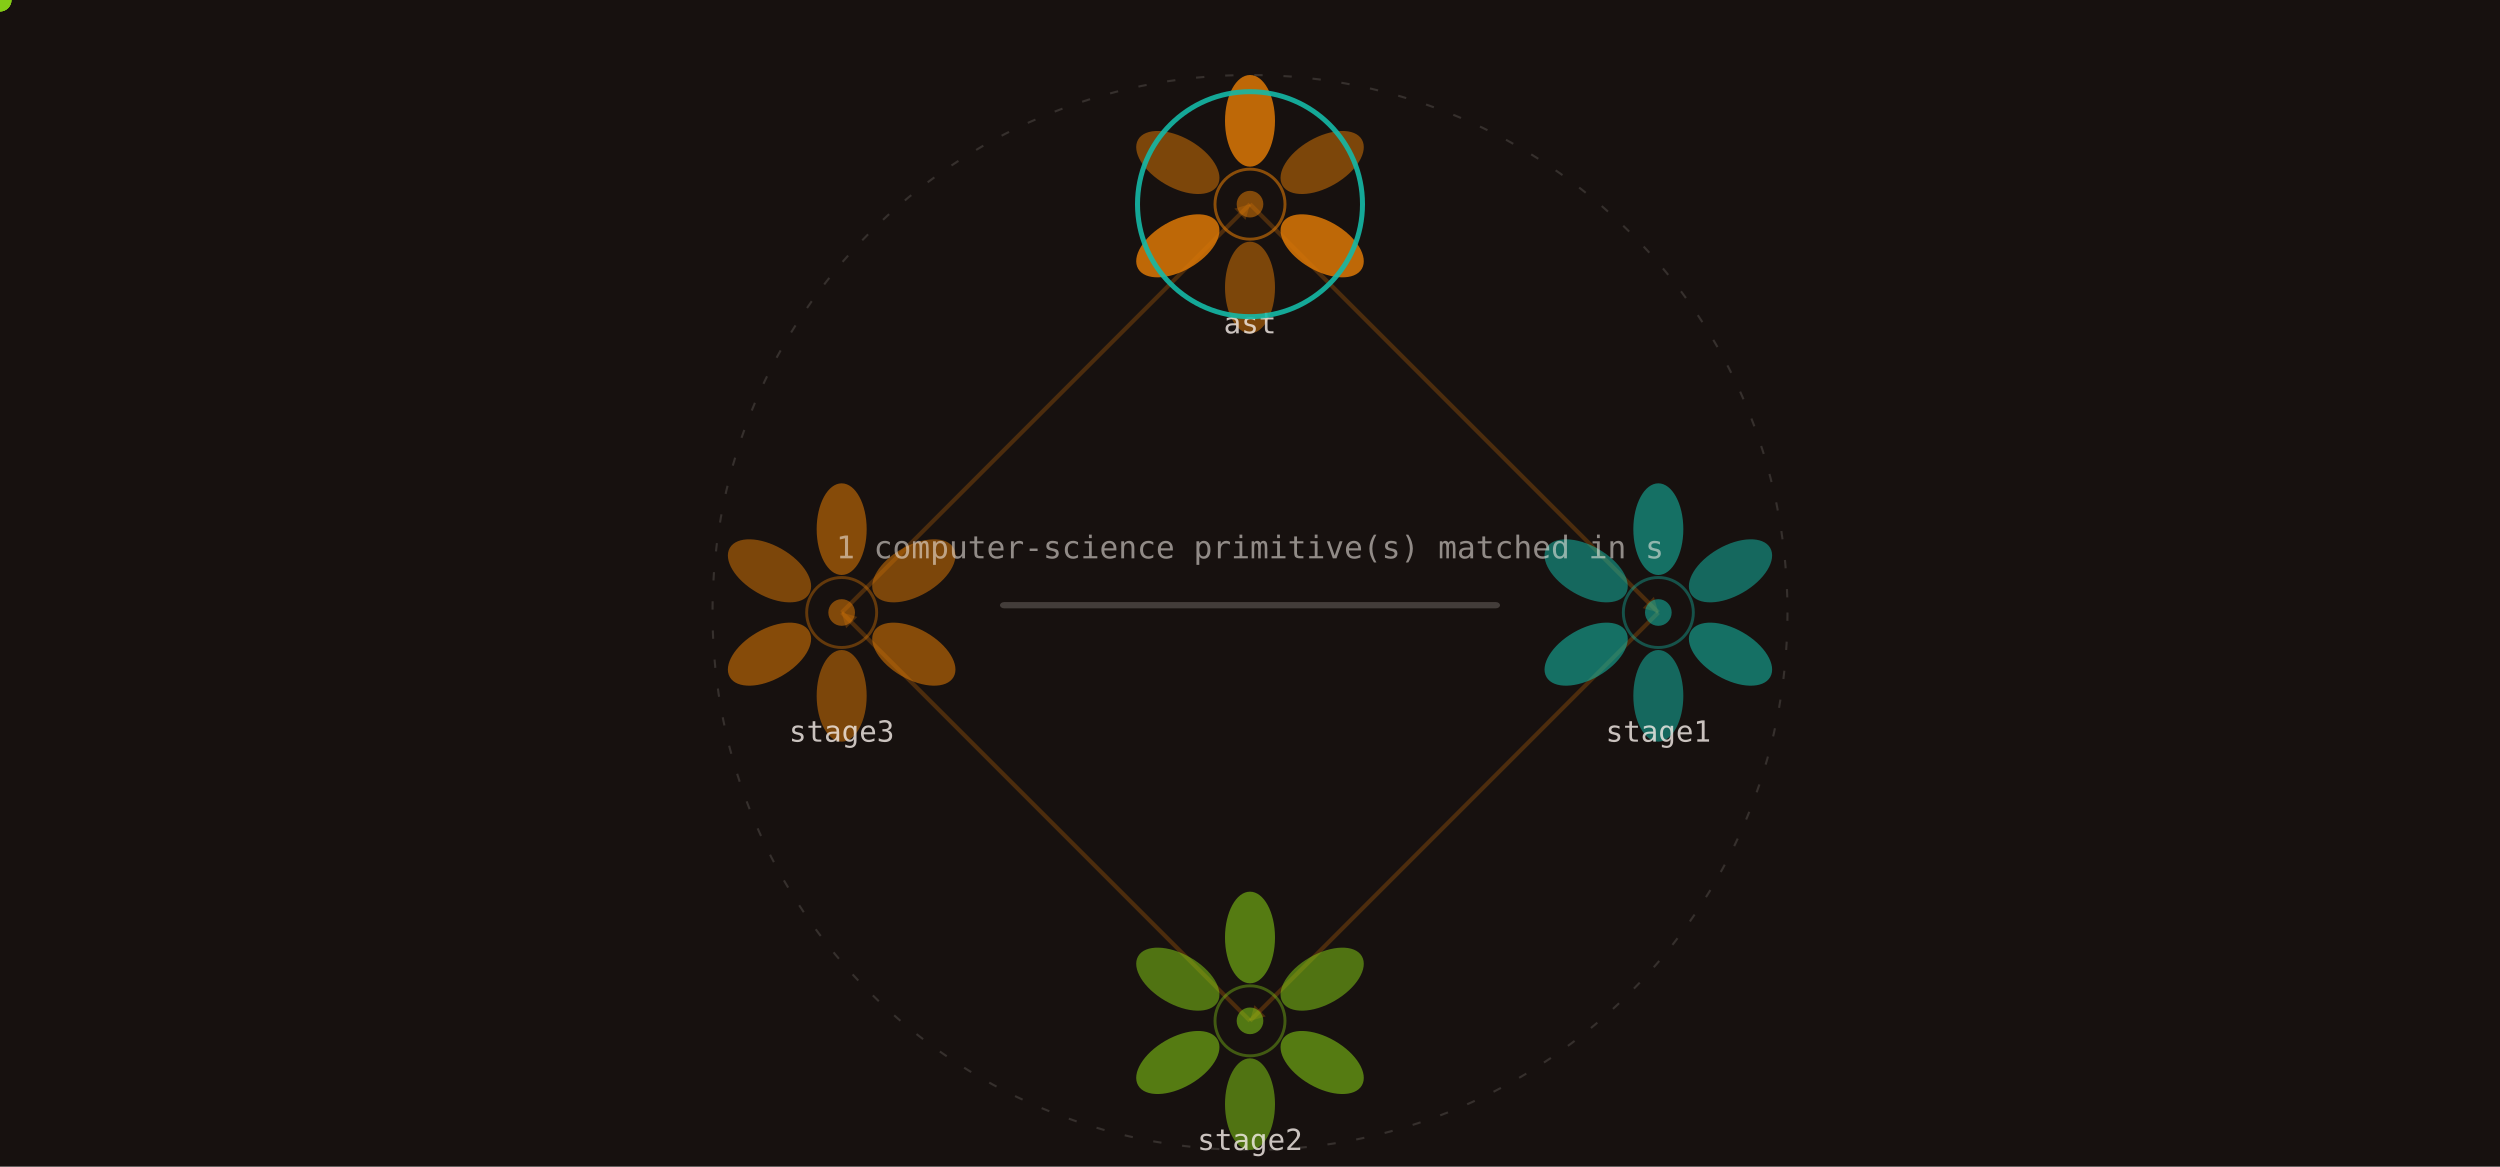
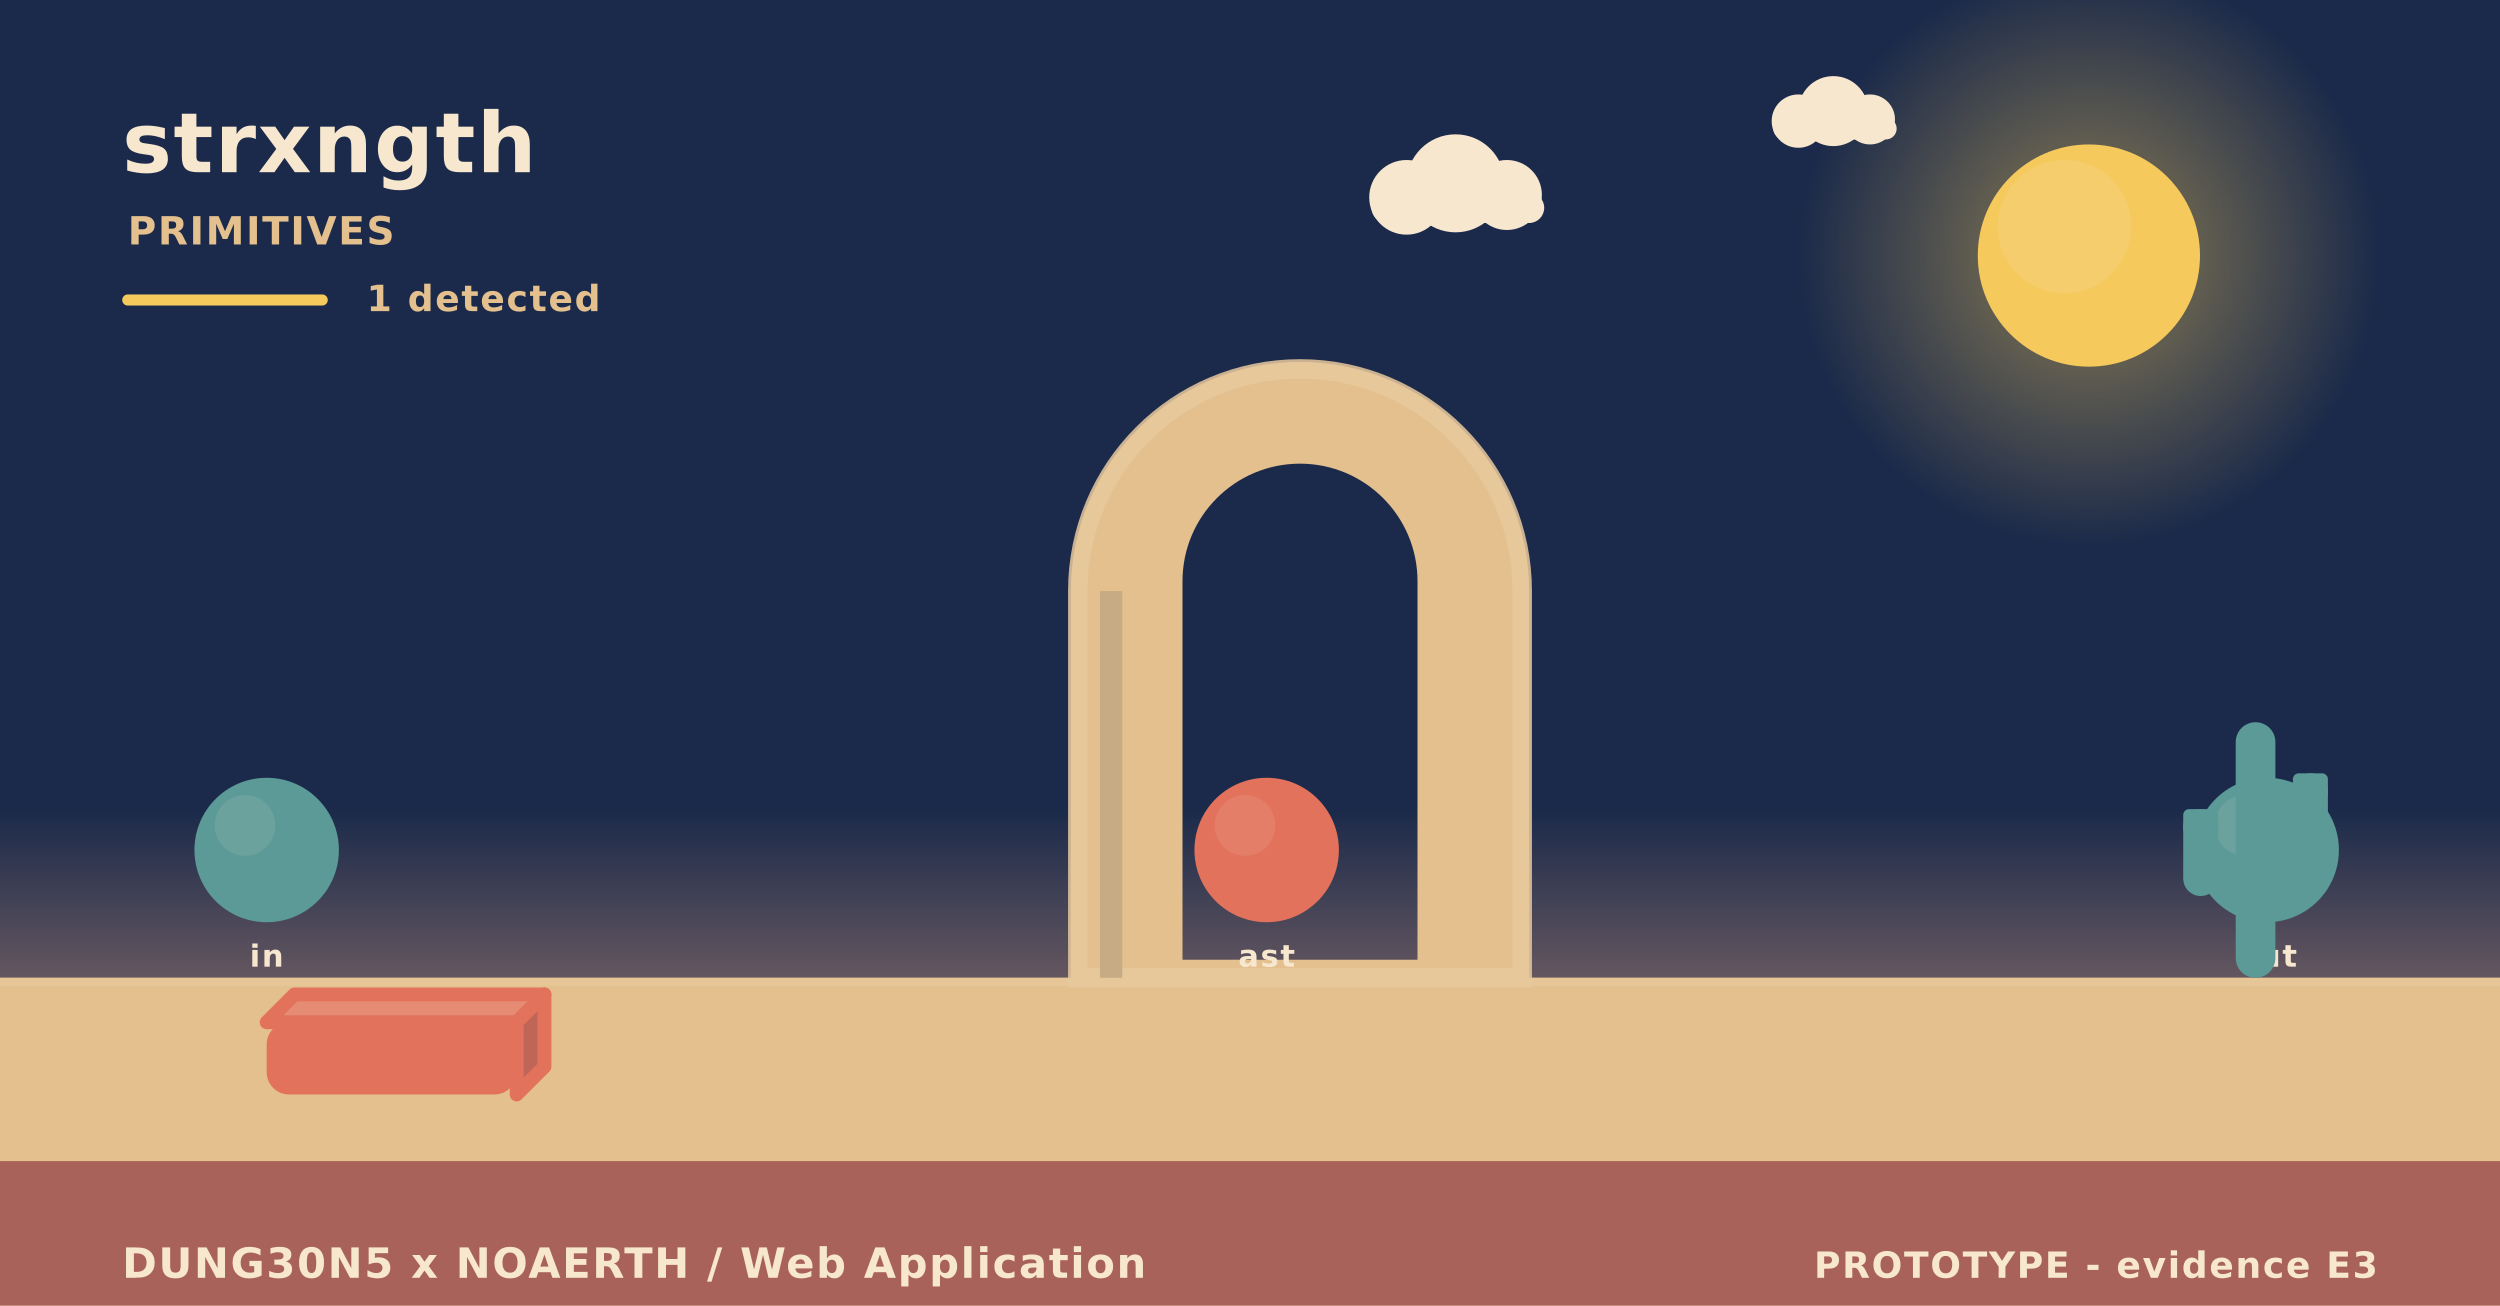
- <svg xmlns="http://www.w3.org/2000/svg" viewBox="0 0 1200 560" width="1200" height="560" role="img" aria-label="strxngth state machine">
-   <rect width="1200" height="560" fill="#17110f" />
-   <defs>
-     <linearGradient id="gs" x1="0" y1="0" x2="1" y2="1">
-       <stop offset="0%" stop-color="#d97706" />
-       <stop offset="100%" stop-color="#14b8a6" />
-     </linearGradient>
-   </defs>
-   <circle cx="600.00" cy="294.00" r="258.00" fill="none" stroke="rgba(246,239,233,0.140)" stroke-width="1.00" opacity="1.00" stroke-dasharray="4 10" />
-   <line x1="600.00" y1="98.00" x2="796.00" y2="294.00" stroke="rgba(217,119,6,0.500)" stroke-width="2.00" opacity="0.55" />
-   <polygon points="796.00,294.00 793.88,286.50 788.50,291.88" fill="rgba(217,119,6,0.500)" opacity="0.55" />
-   <g opacity="0.9">
-     <circle cx="0.00" cy="0.00" r="5.50" fill="#84cc16" opacity="1.00" />
-     <animateTransform attributeName="transform" type="translate" values="600.00,98.00 796.00,294.00" dur="4.8s" begin="0.0s" repeatCount="indefinite" />
-     <animateTransform attributeName="transform" type="translate" values="796.00,294.00 600.00,98.00" dur="4.8s" begin="2.4s" repeatCount="indefinite" />
+ <svg xmlns="http://www.w3.org/2000/svg" width="900" height="470" viewBox="0 0 900 470" role="img" aria-label="strxngth - how it behaves">
+   <linearGradient id="skys" x1="0" y1="0" x2="0" y2="1">
+     <stop offset="0" stop-color="#1b2a4a" />
+     <stop offset="0.62" stop-color="#1b2a4a" />
+     <stop offset="1" stop-color="#f3ad8a" />
+   </linearGradient>
+   <rect width="900" height="470" fill="url(#skys)" />
+   <radialGradient id="suns">
+     <stop offset="0.35" stop-color="#f5c95c" stop-opacity="0.34" />
+     <stop offset="1" stop-color="#f5c95c" stop-opacity="0" />
+   </radialGradient>
+   <circle cx="752" cy="92" r="104" fill="url(#suns)" />
+   <circle cx="752" cy="92" r="40" fill="#f5c95c" />
+   <circle cx="743.2" cy="81.6" r="24" fill="#f5d27e" opacity="0.5" />
+   <g>
+     <circle cx="524" cy="66" r="17.64" fill="#f6e7ce" />
+     <circle cx="506.36" cy="71.04" r="13.44" fill="#f6e7ce" />
+     <circle cx="542.48" cy="70.2" r="12.6" fill="#f6e7ce" />
+     <rect x="493.76" y="69.36" width="62.16" height="10.92" rx="5.46" fill="#f6e7ce" />
+     <animateTransform attributeName="transform" type="translate" values="0 0;24 0;0 0" dur="36s" begin="0s" repeatCount="indefinite" />
  </g>
-   <line x1="796.00" y1="294.00" x2="600.00" y2="490.00" stroke="rgba(217,119,6,0.500)" stroke-width="2.00" opacity="0.55" />
-   <polygon points="600.00,490.00 607.50,487.88 602.12,482.50" fill="rgba(217,119,6,0.500)" opacity="0.55" />
-   <g opacity="0.9">
-     <circle cx="0.00" cy="0.00" r="5.50" fill="#84cc16" opacity="1.00" />
-     <animateTransform attributeName="transform" type="translate" values="796.00,294.00 600.00,490.00" dur="4.8s" begin="1.2s" repeatCount="indefinite" />
-     <animateTransform attributeName="transform" type="translate" values="600.00,490.00 796.00,294.00" dur="4.8s" begin="3.6s" repeatCount="indefinite" />
+   <g>
+     <circle cx="660" cy="40" r="12.6" fill="#f6e7ce" />
+     <circle cx="647.4" cy="43.6" r="9.6" fill="#f6e7ce" />
+     <circle cx="673.2" cy="43" r="9" fill="#f6e7ce" />
+     <rect x="638.4" y="42.4" width="44.4" height="7.8" rx="3.9" fill="#f6e7ce" />
+     <animateTransform attributeName="transform" type="translate" values="0 0;-18 0;0 0" dur="46s" begin="3s" repeatCount="indefinite" />
  </g>
-   <line x1="600.00" y1="490.00" x2="404.00" y2="294.00" stroke="rgba(217,119,6,0.500)" stroke-width="2.00" opacity="0.55" />
-   <polygon points="404.00,294.00 406.12,301.50 411.50,296.12" fill="rgba(217,119,6,0.500)" opacity="0.55" />
-   <g opacity="0.9">
-     <circle cx="0.00" cy="0.00" r="5.50" fill="#84cc16" opacity="1.00" />
-     <animateTransform attributeName="transform" type="translate" values="600.00,490.00 404.00,294.00" dur="4.8s" begin="2.4s" repeatCount="indefinite" />
-     <animateTransform attributeName="transform" type="translate" values="404.00,294.00 600.00,490.00" dur="4.8s" begin="4.8s" repeatCount="indefinite" />
+   <rect x="0" y="352" width="900" height="118" fill="#e3c08d" />
+   <rect x="0" y="352" width="900" height="3" fill="#e6c596" />
+   <text x="44" y="62" font-family="Verdana,DejaVu Sans,sans-serif" font-size="30" font-weight="700" letter-spacing="0.6" fill="#f6e7ce" text-anchor="start">strxngth</text>
+   <text x="46" y="88" font-family="Verdana,DejaVu Sans,sans-serif" font-size="14" font-weight="700" letter-spacing="0.6" fill="#e3c08d" text-anchor="start">PRIMITIVES</text>
+   <rect x="44" y="106" width="74" height="4" rx="2" fill="#f5c95c" />
+   <text x="132" y="112" font-family="Verdana,DejaVu Sans,sans-serif" font-size="13" font-weight="700" letter-spacing="0.6" fill="#e3c08d" text-anchor="start">1 detected</text>
+   <path d="M388,352 L388,212.8 A80,80 0 0 1 548,212.8 L548,352 Z M423.2,348 L423.2,209.22 A44.8,44.8 0 0 1 512.8,209.22 L512.8,348 Z" fill="#e3c08d" fill-rule="evenodd" stroke="#e3c08d" stroke-width="5" stroke-linejoin="round" />
+   <path d="M388,352 L388,212.8 A80,80 0 0 1 548,212.8 L548,352 Z" fill="none" stroke="#e8c99d" stroke-width="7" stroke-linecap="round" opacity="0.85" />
+   <rect x="396" y="212.8" width="8" height="139.2" fill="#c7ab84" />
+   <circle cx="96" cy="306" r="26" fill="#5b9a97" />
+   <circle cx="88.2" cy="297.16" r="10.92" fill="#7aa9a2" opacity="0.55" />
+   <text x="96" y="348" font-family="Verdana,DejaVu Sans,sans-serif" font-size="11" font-weight="700" letter-spacing="0.6" fill="#f6e7ce" text-anchor="middle">in</text>
+   <g>
+     <circle cx="456" cy="306" r="26" fill="#e2725b" />
+     <circle cx="448.2" cy="297.16" r="10.92" fill="#e68972" opacity="0.55" />
+     <animate attributeName="opacity" values="0.8;1;0.8" dur="4.6s" begin="0s" repeatCount="indefinite" />
  </g>
-   <line x1="404.00" y1="294.00" x2="600.00" y2="98.00" stroke="rgba(217,119,6,0.500)" stroke-width="2.00" opacity="0.55" />
-   <polygon points="600.00,98.00 592.50,100.12 597.88,105.50" fill="rgba(217,119,6,0.500)" opacity="0.55" />
-   <g opacity="0.9">
-     <circle cx="0.00" cy="0.00" r="5.50" fill="#84cc16" opacity="1.00" />
-     <animateTransform attributeName="transform" type="translate" values="404.00,294.00 600.00,98.00" dur="4.8s" begin="3.6s" repeatCount="indefinite" />
-     <animateTransform attributeName="transform" type="translate" values="600.00,98.00 404.00,294.00" dur="4.8s" begin="6.0s" repeatCount="indefinite" />
-   </g>
-   <ellipse cx="600.00" cy="58.00" rx="12.00" ry="22.00" fill="rgba(217,119,6,0.900)" opacity="0.95" transform="rotate(0.0 600.00 58.00)" />
-   <ellipse cx="634.64" cy="78.00" rx="12.00" ry="22.00" fill="rgba(217,119,6,0.550)" opacity="0.95" transform="rotate(60.0 634.64 78.00)" />
-   <ellipse cx="634.64" cy="118.00" rx="12.00" ry="22.00" fill="rgba(217,119,6,0.900)" opacity="0.95" transform="rotate(120.0 634.64 118.00)" />
-   <ellipse cx="600.00" cy="138.00" rx="12.00" ry="22.00" fill="rgba(217,119,6,0.550)" opacity="0.95" transform="rotate(180.0 600.00 138.00)" />
-   <ellipse cx="565.36" cy="118.00" rx="12.00" ry="22.00" fill="rgba(217,119,6,0.900)" opacity="0.95" transform="rotate(240.0 565.36 118.00)" />
-   <ellipse cx="565.36" cy="78.00" rx="12.00" ry="22.00" fill="rgba(217,119,6,0.550)" opacity="0.95" transform="rotate(300.0 565.36 78.00)" />
-   <circle cx="600.00" cy="98.00" r="16.80" fill="none" stroke="rgba(217,119,6,0.900)" stroke-width="1.40" opacity="0.66" />
-   <circle cx="600.00" cy="98.00" r="6.40" fill="rgba(217,119,6,0.550)" opacity="1.00" />
-   <text x="600" y="160" font-family="ui-monospace,Menlo,monospace" font-size="14" fill="rgba(246,239,233,0.800)" text-anchor="middle">ast</text>
-   <g>
-     <circle cx="600.00" cy="98.00" r="54.00" fill="none" stroke="#14b8a6" stroke-width="2.40" opacity="0.90" />
-     <animate attributeName="opacity" values="0.25;1.0;0.25" dur="9.6s" begin="0.0s" repeatCount="indefinite" />
-   </g>
-   <ellipse cx="796.00" cy="254.00" rx="12.00" ry="22.00" fill="rgba(20,184,166,0.600)" opacity="0.95" transform="rotate(0.0 796.00 254.00)" />
-   <ellipse cx="830.64" cy="274.00" rx="12.00" ry="22.00" fill="rgba(20,184,166,0.550)" opacity="0.95" transform="rotate(60.0 830.64 274.00)" />
-   <ellipse cx="830.64" cy="314.00" rx="12.00" ry="22.00" fill="rgba(20,184,166,0.600)" opacity="0.95" transform="rotate(120.0 830.64 314.00)" />
-   <ellipse cx="796.00" cy="334.00" rx="12.00" ry="22.00" fill="rgba(20,184,166,0.550)" opacity="0.95" transform="rotate(180.0 796.00 334.00)" />
-   <ellipse cx="761.36" cy="314.00" rx="12.00" ry="22.00" fill="rgba(20,184,166,0.600)" opacity="0.95" transform="rotate(240.0 761.36 314.00)" />
-   <ellipse cx="761.36" cy="274.00" rx="12.00" ry="22.00" fill="rgba(20,184,166,0.550)" opacity="0.95" transform="rotate(300.0 761.36 274.00)" />
-   <circle cx="796.00" cy="294.00" r="16.80" fill="none" stroke="rgba(20,184,166,0.600)" stroke-width="1.40" opacity="0.66" />
-   <circle cx="796.00" cy="294.00" r="6.40" fill="rgba(20,184,166,0.550)" opacity="1.00" />
-   <text x="796" y="356" font-family="ui-monospace,Menlo,monospace" font-size="14" fill="rgba(246,239,233,0.800)" text-anchor="middle">stage1</text>
-   <ellipse cx="600.00" cy="450.00" rx="12.00" ry="22.00" fill="rgba(132,204,22,0.600)" opacity="0.95" transform="rotate(0.0 600.00 450.00)" />
-   <ellipse cx="634.64" cy="470.00" rx="12.00" ry="22.00" fill="rgba(132,204,22,0.550)" opacity="0.95" transform="rotate(60.0 634.64 470.00)" />
-   <ellipse cx="634.64" cy="510.00" rx="12.00" ry="22.00" fill="rgba(132,204,22,0.600)" opacity="0.95" transform="rotate(120.0 634.64 510.00)" />
-   <ellipse cx="600.00" cy="530.00" rx="12.00" ry="22.00" fill="rgba(132,204,22,0.550)" opacity="0.95" transform="rotate(180.0 600.00 530.00)" />
-   <ellipse cx="565.36" cy="510.00" rx="12.00" ry="22.00" fill="rgba(132,204,22,0.600)" opacity="0.95" transform="rotate(240.0 565.36 510.00)" />
-   <ellipse cx="565.36" cy="470.00" rx="12.00" ry="22.00" fill="rgba(132,204,22,0.550)" opacity="0.95" transform="rotate(300.0 565.36 470.00)" />
-   <circle cx="600.00" cy="490.00" r="16.80" fill="none" stroke="rgba(132,204,22,0.600)" stroke-width="1.40" opacity="0.66" />
-   <circle cx="600.00" cy="490.00" r="6.40" fill="rgba(132,204,22,0.550)" opacity="1.00" />
-   <text x="600" y="552" font-family="ui-monospace,Menlo,monospace" font-size="14" fill="rgba(246,239,233,0.800)" text-anchor="middle">stage2</text>
-   <ellipse cx="404.00" cy="254.00" rx="12.00" ry="22.00" fill="rgba(217,119,6,0.600)" opacity="0.95" transform="rotate(0.0 404.00 254.00)" />
-   <ellipse cx="438.64" cy="274.00" rx="12.00" ry="22.00" fill="rgba(217,119,6,0.550)" opacity="0.95" transform="rotate(60.0 438.64 274.00)" />
-   <ellipse cx="438.64" cy="314.00" rx="12.00" ry="22.00" fill="rgba(217,119,6,0.600)" opacity="0.95" transform="rotate(120.0 438.64 314.00)" />
-   <ellipse cx="404.00" cy="334.00" rx="12.00" ry="22.00" fill="rgba(217,119,6,0.550)" opacity="0.95" transform="rotate(180.0 404.00 334.00)" />
-   <ellipse cx="369.36" cy="314.00" rx="12.00" ry="22.00" fill="rgba(217,119,6,0.600)" opacity="0.95" transform="rotate(240.0 369.36 314.00)" />
-   <ellipse cx="369.36" cy="274.00" rx="12.00" ry="22.00" fill="rgba(217,119,6,0.550)" opacity="0.95" transform="rotate(300.0 369.36 274.00)" />
-   <circle cx="404.00" cy="294.00" r="16.80" fill="none" stroke="rgba(217,119,6,0.600)" stroke-width="1.40" opacity="0.66" />
-   <circle cx="404.00" cy="294.00" r="6.40" fill="rgba(217,119,6,0.550)" opacity="1.00" />
-   <text x="404" y="356" font-family="ui-monospace,Menlo,monospace" font-size="14" fill="rgba(246,239,233,0.800)" text-anchor="middle">stage3</text>
-   <rect x="480.00" y="289.00" width="240.00" height="3.00" rx="2.00" fill="rgba(246,239,233,0.200)" opacity="1.00" />
-   <text x="600" y="268" font-family="ui-monospace,Menlo,monospace" font-size="15" fill="rgba(246,239,233,0.550)" text-anchor="middle">1 computer-science primitive(s) matched in s</text>
+   <text x="456" y="348" font-family="Verdana,DejaVu Sans,sans-serif" font-size="11" font-weight="700" letter-spacing="0.6" fill="#f6e7ce" text-anchor="middle">ast</text>
+   <circle cx="816" cy="306" r="26" fill="#5b9a97" />
+   <circle cx="808.2" cy="297.16" r="10.92" fill="#7aa9a2" opacity="0.55" />
+   <text x="816" y="348" font-family="Verdana,DejaVu Sans,sans-serif" font-size="11" font-weight="700" letter-spacing="0.6" fill="#f6e7ce" text-anchor="middle">out</text>
+   <path d="M96,368 L186,368 L196,358 L106,358 Z" fill="#e68c74" stroke="#e2725b" stroke-width="5" stroke-linejoin="round" />
+   <path d="M186,368 L196,358 L196,384 L186,394 Z" fill="#c06658" stroke="#e2725b" stroke-width="5" stroke-linejoin="round" />
+   <rect x="96" y="368" width="90" height="26" rx="8" fill="#e2725b" />
+   <rect x="804.86" y="260" width="14.28" height="92" rx="7.14" fill="#5b9a97" />
+   <rect x="785.96" y="291.28" width="12.6" height="31.28" rx="6.3" fill="#5b9a97" />
+   <rect x="785.96" y="291.28" width="12.6" height="9.2" rx="2.1" fill="#5b9a97" />
+   <rect x="825.44" y="278.4" width="12.6" height="31.28" rx="6.3" fill="#5b9a97" />
+   <rect x="825.44" y="278.4" width="12.6" height="9.2" rx="2.1" fill="#5b9a97" />
+   <rect x="0" y="418" width="900" height="52" rx="0" fill="#a65c56" opacity="0.94" />
+   <text x="44" y="460" font-family="Verdana,DejaVu Sans,sans-serif" font-size="15" font-weight="700" letter-spacing="0.6" fill="#f6e7ce" text-anchor="start">DUNG30N5 x NOAERTH  /  Web Application</text>
+   <text x="856" y="460" font-family="Verdana,DejaVu Sans,sans-serif" font-size="13" font-weight="700" letter-spacing="0.6" fill="#f6e7ce" text-anchor="end">PROTOTYPE  -  evidence E3</text>
</svg>
